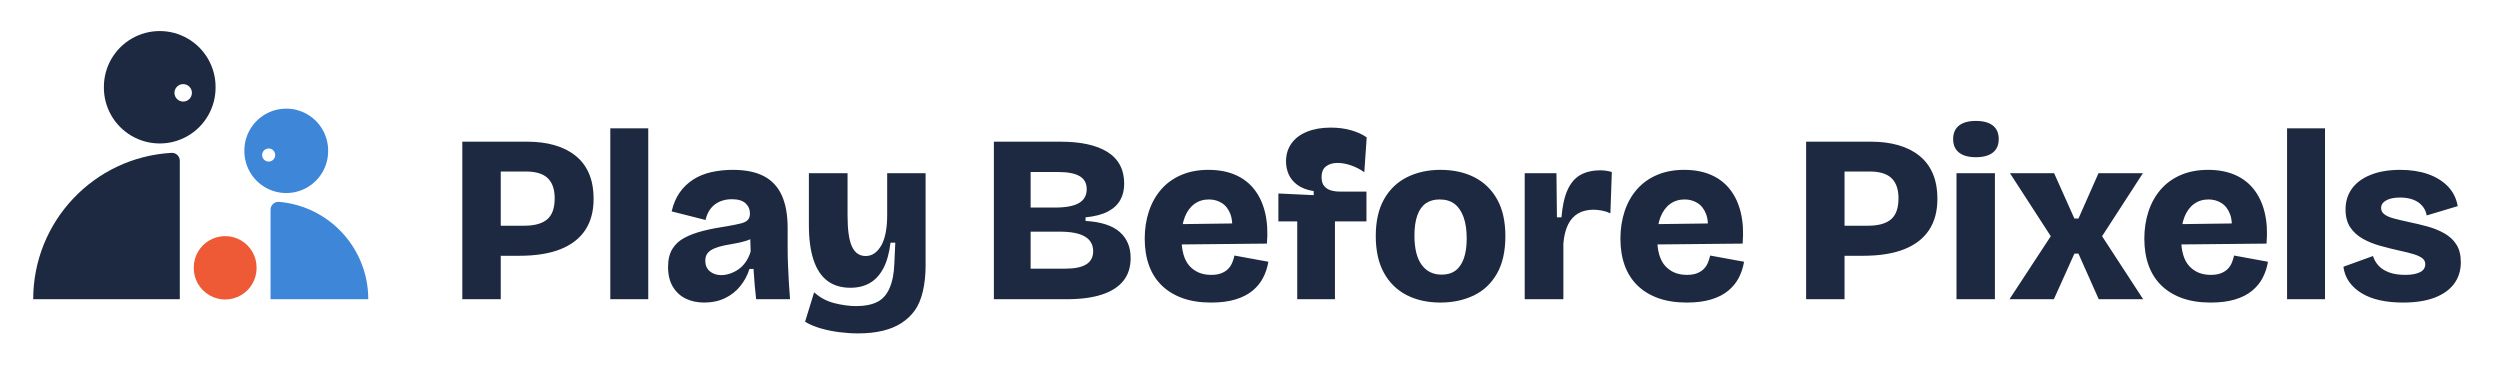
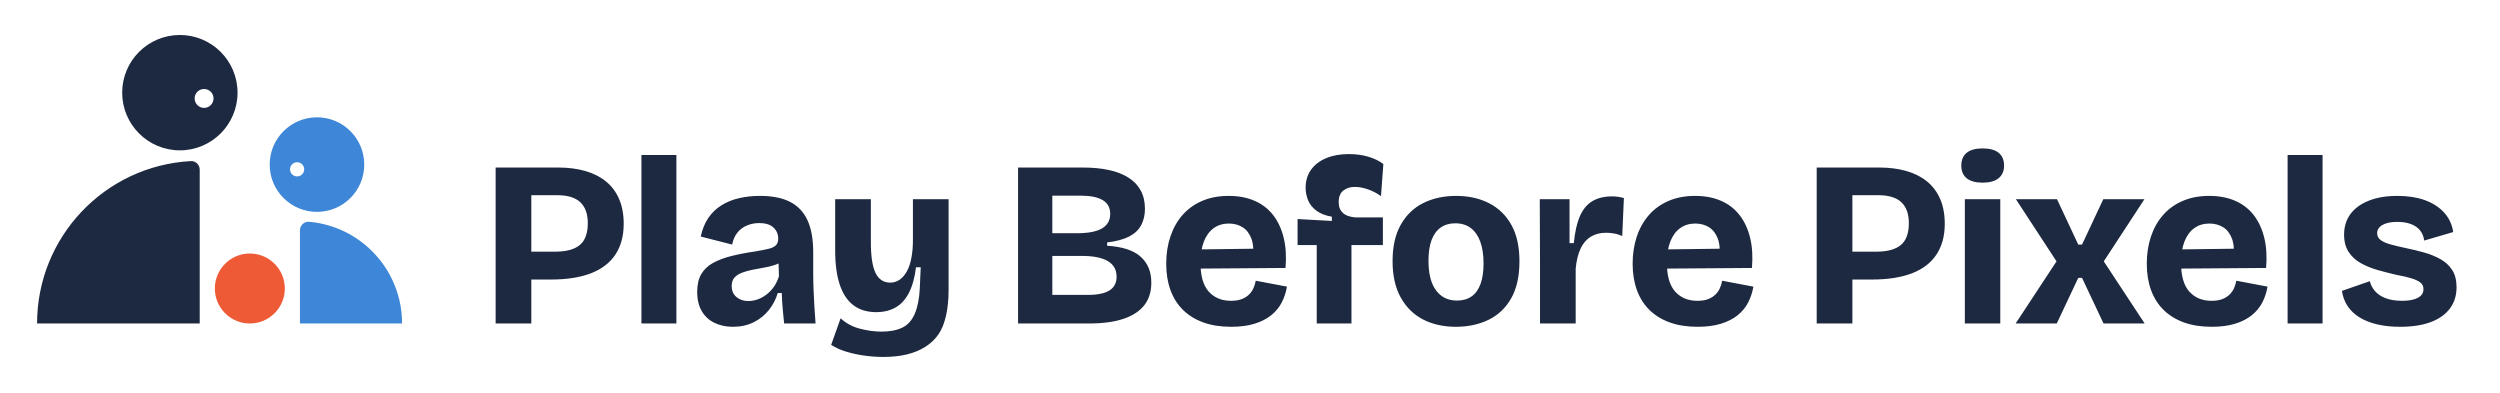
- <svg xmlns="http://www.w3.org/2000/svg" viewBox="-131.61 -593.61 10459.02 1529.21" width="1000" height="146" role="img" aria-label="Play Before Pixels">
-   <path class="a" fill="#1D2940" d="M614.17 660V79.67A32.9 32.9 0 0 0 579.4 46.82A614.17 614.17 0 0 0 0 660ZM296.12 -228.03A233.97 233.97 0 1 1 764.05 -228.03A233.97 233.97 0 1 1 296.12 -228.03ZM591.79 -204.64A36.56 36.56 0 1 0 664.91 -204.64A36.56 36.56 0 1 0 591.79 -204.64Z" />
-   <path class="c" fill="#3D86D8" d="M994.36 660V284.9A32.9 32.9 0 0 1 1030.14 252.12A409.44 409.44 0 0 1 1403.81 660ZM884.69 38.34A175.48 175.48 0 1 1 1235.64 38.34A175.48 175.48 0 1 1 884.69 38.34ZM959.05 55.89A27.42 27.42 0 1 0 1013.89 55.89A27.42 27.42 0 1 0 959.05 55.89Z" />
-   <path class="b" fill="#EE5A36" d="M672.66 528.39A131.61 131.61 0 1 1 935.87 528.39A131.61 131.61 0 1 1 672.66 528.39Z" />
-   <path class="t" fill="#1D2940" d="M1915.81 478V352H2057.81Q2121.81 352 2153.31 325.5Q2184.81 299 2184.81 237Q2184.81 181 2155.81 153Q2126.81 125 2064.81 125H1915.81V0H2070.81Q2132.81 0 2183.81 14.5Q2234.81 29 2271.81 58.5Q2308.81 88 2328.31 133Q2347.81 178 2347.81 240Q2347.81 318 2312.31 371Q2276.81 424 2207.81 451Q2138.81 478 2036.81 478ZM1797.81 660V0H1958.81V660ZM2417.81 660V-56H2576.81V660ZM2811.81 674Q2767.81 674 2733.81 657.5Q2699.81 641 2679.81 607.5Q2659.81 574 2659.81 525Q2659.81 479 2677.81 449.5Q2695.81 420 2728.81 402.5Q2761.81 385 2807.31 373.5Q2852.81 362 2907.81 354Q2941.81 348 2962.81 343Q2983.81 338 2993.31 328.5Q3002.81 319 3002.81 301Q3002.81 275 2984.31 258Q2965.81 241 2926.81 241Q2899.81 241 2877.31 250.5Q2854.81 260 2839.31 279Q2823.81 298 2816.81 328L2674.81 292Q2685.81 245 2708.81 212.5Q2731.81 180 2765.31 158.5Q2798.81 137 2841.31 127.5Q2883.81 118 2930.81 118Q3010.81 118 3061.31 144.5Q3111.81 171 3136.31 225Q3160.81 279 3160.81 362V445Q3160.81 481 3162.31 516.5Q3163.81 552 3165.81 588Q3167.81 624 3170.81 660H3028.81Q3025.81 634 3022.81 601Q3019.81 568 3017.81 533H3000.81Q2988.81 572 2962.81 604.5Q2936.81 637 2898.31 655.5Q2859.81 674 2811.81 674ZM2882.81 559Q2900.81 559 2919.81 552.5Q2938.81 546 2955.81 534Q2972.81 522 2985.81 503Q2998.81 484 3005.81 460L3003.81 392L3025.81 396Q3009.81 408 2987.81 415Q2965.81 422 2942.31 426Q2918.81 430 2896.31 434.5Q2873.81 439 2855.31 446.5Q2836.81 454 2826.31 466Q2815.81 478 2815.81 499Q2815.81 527 2834.81 543Q2853.81 559 2882.81 559ZM3455.81 803.2Q3417.81 803.2 3376.81 798Q3335.81 792.8 3298.81 782Q3261.81 771.2 3233.81 754.4L3271.81 631Q3307.81 664 3356.31 676.4Q3404.81 688.8 3448.81 688.8Q3500.81 688.8 3535.31 671.9Q3569.81 655 3587.81 613.5Q3605.81 572 3607.81 511L3611.81 423H3591.81Q3583.81 489 3561.81 530.5Q3539.81 572 3505.31 592Q3470.81 612 3423.81 612Q3365.81 612 3327.31 583Q3288.81 554 3269.31 495.5Q3249.81 437 3249.81 350V132H3411.81V309Q3411.81 400 3430.31 439.5Q3448.81 479 3487.81 479Q3508.81 479 3525.31 467Q3541.81 455 3553.81 433.5Q3565.81 412 3571.81 380Q3577.81 348 3577.81 308V132H3738.81V517Q3738.81 578 3727.31 627Q3715.81 676 3693.31 707.2Q3670.81 738.4 3637.31 760Q3603.81 781.6 3558.31 792.4Q3512.81 803.2 3455.81 803.2ZM4024.81 660V0H4304.81Q4366.81 0 4415.81 10.5Q4464.81 21 4499.81 42.5Q4534.81 64 4552.81 97.5Q4570.81 131 4570.81 176Q4570.81 215 4554.31 244.5Q4537.81 274 4502.81 292.5Q4467.81 311 4408.81 317V332Q4506.81 338 4552.31 378.5Q4597.81 419 4597.81 487Q4597.81 545 4567.31 583Q4536.81 621 4477.31 640.5Q4417.81 660 4329.81 660ZM4178.81 532H4323.81Q4382.81 532 4411.81 514Q4440.81 496 4440.81 459Q4440.81 418 4406.31 397.5Q4371.81 377 4301.81 377H4178.81ZM4178.81 276H4280.81Q4348.81 276 4381.31 257Q4413.81 238 4413.81 199Q4413.81 162 4384.31 144.5Q4354.81 127 4293.81 127H4178.81ZM4934.81 674Q4866.81 674 4815.31 655.5Q4763.81 637 4728.31 602.5Q4692.81 568 4674.81 518.5Q4656.81 469 4656.81 406Q4656.81 345 4674.31 292Q4691.81 239 4725.81 200Q4759.81 161 4809.81 139.5Q4859.81 118 4923.81 118Q4987.81 118 5036.31 139Q5084.81 160 5116.31 200.5Q5147.81 241 5161.31 298Q5174.81 355 5168.81 427L4761.81 431V346L5070.81 342L5020.81 384Q5027.81 335 5015.81 303.5Q5003.81 272 4979.81 257Q4955.81 242 4925.81 242Q4890.81 242 4864.81 261Q4838.81 280 4824.81 315.5Q4810.81 351 4810.81 402Q4810.81 484 4844.81 521Q4878.81 558 4934.81 558Q4960.81 558 4978.31 551Q4995.81 544 5006.81 532.5Q5017.81 521 5023.81 506Q5029.81 491 5032.81 477L5174.81 503Q5168.81 539 5152.81 570Q5136.81 601 5108.31 624.5Q5079.81 648 5036.81 661Q4993.81 674 4934.81 674ZM5295.81 660V334H5216.81V217L5364.81 224V207Q5321.81 200 5296.31 181Q5270.81 162 5259.81 136.5Q5248.81 111 5248.81 83Q5248.81 39 5271.81 7Q5294.81 -25 5337.31 -42Q5379.81 -59 5435.81 -59Q5483.81 -59 5522.81 -47.5Q5561.81 -36 5586.81 -18L5576.81 128Q5551.81 110 5521.81 99.5Q5491.81 89 5464.81 89Q5435.81 89 5416.81 103Q5397.81 117 5397.81 149Q5397.81 173 5408.81 186Q5419.81 199 5436.81 204Q5453.81 209 5472.81 209H5585.81V334H5453.81V660ZM5895.81 674Q5815.81 674 5754.81 643Q5693.81 612 5659.31 550Q5624.81 488 5624.81 395Q5624.81 302 5659.81 240.5Q5694.81 179 5756.31 148.5Q5817.81 118 5895.81 118Q5976.81 118 6037.81 149Q6098.81 180 6133.31 241.5Q6167.81 303 6167.81 396Q6167.81 491 6132.31 553Q6096.81 615 6034.81 644.5Q5972.81 674 5895.81 674ZM5900.81 557Q5935.81 557 5958.81 540Q5981.81 523 5993.81 489Q6005.81 455 6005.81 406Q6005.81 353 5992.81 316.5Q5979.81 280 5955.31 261Q5930.81 242 5891.81 242Q5857.81 242 5834.31 258.5Q5810.81 275 5798.81 309Q5786.81 343 5786.81 393Q5786.81 474 5816.81 515.5Q5846.81 557 5900.81 557ZM6248.81 660V407V132H6381.81L6383.81 317H6402.81Q6408.81 245 6428.31 202Q6447.81 159 6481.81 139.5Q6515.81 120 6566.81 120Q6576.81 120 6588.31 121.5Q6599.81 123 6613.81 127L6607.81 300Q6590.81 292 6571.81 288.5Q6552.81 285 6536.81 285Q6499.81 285 6472.81 300.5Q6445.81 316 6430.31 347.5Q6414.81 379 6410.81 427V660ZM6927.81 674Q6859.81 674 6808.31 655.5Q6756.81 637 6721.31 602.5Q6685.81 568 6667.81 518.5Q6649.81 469 6649.81 406Q6649.81 345 6667.31 292Q6684.81 239 6718.81 200Q6752.81 161 6802.81 139.5Q6852.81 118 6916.81 118Q6980.81 118 7029.31 139Q7077.81 160 7109.31 200.5Q7140.81 241 7154.31 298Q7167.81 355 7161.81 427L6754.81 431V346L7063.81 342L7013.81 384Q7020.81 335 7008.81 303.5Q6996.81 272 6972.81 257Q6948.81 242 6918.81 242Q6883.81 242 6857.81 261Q6831.81 280 6817.81 315.5Q6803.81 351 6803.81 402Q6803.81 484 6837.81 521Q6871.81 558 6927.81 558Q6953.81 558 6971.31 551Q6988.81 544 6999.81 532.5Q7010.81 521 7016.81 506Q7022.81 491 7025.81 477L7167.81 503Q7161.81 539 7145.81 570Q7129.81 601 7101.31 624.5Q7072.81 648 7029.81 661Q6986.81 674 6927.81 674ZM7545.81 478V352H7687.81Q7751.81 352 7783.31 325.5Q7814.81 299 7814.81 237Q7814.81 181 7785.81 153Q7756.81 125 7694.81 125H7545.81V0H7700.81Q7762.81 0 7813.81 14.5Q7864.81 29 7901.81 58.5Q7938.81 88 7958.31 133Q7977.81 178 7977.81 240Q7977.81 318 7942.31 371Q7906.81 424 7837.81 451Q7768.81 478 7666.81 478ZM7427.81 660V0H7588.81V660ZM8057.81 660V132H8218.81V660ZM8138.81 65Q8092.81 65 8068.31 45.5Q8043.81 26 8043.81 -11Q8043.81 -48 8068.31 -67.5Q8092.81 -87 8138.81 -87Q8185.81 -87 8210.31 -67.5Q8234.81 -48 8234.81 -11Q8234.81 26 8210.31 45.5Q8185.81 65 8138.81 65ZM8279.81 660 8452.81 396 8281.81 132H8466.81L8551.81 322H8568.81L8652.81 132H8838.81L8667.81 396L8839.81 660H8653.81L8568.81 469H8551.81L8465.81 660ZM9122.81 674Q9054.81 674 9003.31 655.5Q8951.81 637 8916.31 602.5Q8880.81 568 8862.81 518.5Q8844.81 469 8844.81 406Q8844.81 345 8862.31 292Q8879.81 239 8913.81 200Q8947.81 161 8997.81 139.5Q9047.81 118 9111.81 118Q9175.81 118 9224.31 139Q9272.81 160 9304.31 200.5Q9335.81 241 9349.31 298Q9362.81 355 9356.81 427L8949.81 431V346L9258.81 342L9208.81 384Q9215.81 335 9203.81 303.5Q9191.81 272 9167.81 257Q9143.81 242 9113.81 242Q9078.81 242 9052.81 261Q9026.81 280 9012.81 315.5Q8998.81 351 8998.81 402Q8998.81 484 9032.81 521Q9066.81 558 9122.81 558Q9148.81 558 9166.31 551Q9183.81 544 9194.81 532.5Q9205.81 521 9211.81 506Q9217.81 491 9220.81 477L9362.81 503Q9356.81 539 9340.81 570Q9324.81 601 9296.31 624.5Q9267.81 648 9224.81 661Q9181.81 674 9122.81 674ZM9442.81 660V-56H9601.81V660ZM9928.81 674Q9875.81 674 9832.31 664.5Q9788.81 655 9756.31 635.5Q9723.81 616 9703.81 588.5Q9683.81 561 9678.81 524L9802.81 479Q9808.81 500 9825.31 518.5Q9841.81 537 9869.81 547.5Q9897.81 558 9937.81 558Q9976.81 558 9999.31 547Q10021.81 536 10021.81 513Q10021.81 498 10009.81 488.5Q9997.81 479 9973.81 471.5Q9949.81 464 9911.81 456Q9871.81 447 9832.31 436Q9792.81 425 9759.81 406.5Q9726.81 388 9707.31 358.5Q9687.81 329 9687.81 284Q9687.81 234 9714.31 197Q9740.81 160 9792.81 139Q9844.81 118 9916.81 118Q9981.81 118 10032.31 135.5Q10082.81 153 10115.81 186.5Q10148.81 220 10157.81 270L10027.81 309Q10023.81 286 10009.31 269Q9994.81 252 9971.31 243Q9947.81 234 9916.81 234Q9878.81 234 9857.81 246Q9836.81 258 9836.81 278Q9836.81 294 9850.81 304.5Q9864.81 315 9891.31 322Q9917.81 329 9954.81 337Q9993.81 345 10031.81 355.5Q10069.81 366 10101.81 384Q10133.81 402 10152.31 431Q10170.81 460 10170.81 505Q10170.81 557 10142.81 595Q10114.81 633 10060.81 653.5Q10006.81 674 9928.81 674Z" />
+ <svg xmlns="http://www.w3.org/2000/svg" viewBox="-148.07 -709.07 10562.91 1661.15" width="1000" height="157" role="img" aria-label="Play Before Pixels">
+   <path class="a" fill="#1D2940" d="M688.34 660V8.67A36.02 36.02 0 0 0 650.34 -27.29A688.34 688.34 0 0 0 0 660ZM360.18 -316.88A244.12 244.12 0 1 1 848.42 -316.88A244.12 244.12 0 1 1 360.18 -316.88ZM666.81 -292.47A40.02 40.02 0 1 0 746.85 -292.47A40.02 40.02 0 1 0 666.81 -292.47Z" />
+   <path class="c" fill="#3D86D8" d="M1112.55 660V265.44A36.02 36.02 0 0 1 1151.85 229.57A432.21 432.21 0 0 1 1544.77 660ZM984.49 -12.49A200.1 200.1 0 1 1 1384.69 -12.49A200.1 200.1 0 1 1 984.49 -12.49ZM1070.53 7.52A30.01 30.01 0 1 0 1130.56 7.52A30.01 30.01 0 1 0 1070.53 7.52Z" />
+   <path class="b" fill="#EE5A36" d="M752.37 511.93A148.07 148.07 0 1 1 1048.52 511.93A148.07 148.07 0 1 1 752.37 511.93Z" />
+   <path class="t" fill="#1D2940" d="M2048.77 474V356H2193.77Q2262.77 356 2296.77 328Q2330.77 300 2330.77 235Q2330.77 177 2299.27 147Q2267.77 117 2200.77 117H2048.77V0H2206.77Q2268.77 0 2319.77 14.5Q2370.77 29 2407.27 58.5Q2443.77 88 2463.27 133Q2482.77 178 2482.77 238Q2482.77 315 2447.77 368Q2412.77 421 2344.27 447.5Q2275.77 474 2173.77 474ZM1940.77 660V0H2091.77V660ZM2557.77 660V-53H2705.77V660ZM2944.77 674Q2901.77 674 2867.27 657.5Q2832.77 641 2813.27 608Q2793.77 575 2793.77 526Q2793.77 481 2810.77 451.5Q2827.77 422 2860.27 404Q2892.77 386 2938.27 374.5Q2983.77 363 3039.77 355Q3074.77 349 3095.77 344Q3116.77 339 3126.77 329Q3136.77 319 3136.77 301Q3136.77 273 3116.77 254Q3096.77 235 3055.77 235Q3028.77 235 3004.77 245Q2980.77 255 2964.27 275Q2947.77 295 2941.77 326L2808.77 292Q2818.77 246 2840.77 213.5Q2862.77 181 2896.27 160Q2929.77 139 2971.27 129.5Q3012.77 120 3059.77 120Q3137.77 120 3187.27 145.5Q3236.77 171 3260.77 223.5Q3284.77 276 3284.77 358V446Q3284.77 481 3286.27 517Q3287.77 553 3289.77 588.5Q3291.77 624 3294.77 660H3161.77Q3158.77 633 3155.77 599.5Q3152.77 566 3151.77 531H3134.77Q3122.77 571 3096.77 603.5Q3070.77 636 3032.27 655Q2993.77 674 2944.77 674ZM3009.77 565Q3028.77 565 3048.27 558.5Q3067.77 552 3085.77 538.5Q3103.77 525 3117.77 505.5Q3131.77 486 3139.77 460L3137.77 389L3160.77 392Q3144.77 405 3121.77 412.5Q3098.77 420 3074.27 424Q3049.77 428 3025.77 433Q3001.77 438 2982.27 445.5Q2962.77 453 2951.27 466Q2939.77 479 2939.77 502Q2939.77 531 2959.77 548Q2979.77 565 3009.77 565ZM3580.77 801.6Q3542.77 801.6 3501.77 796Q3460.77 790.4 3424.27 779.2Q3387.77 768 3360.77 750.4L3400.77 638Q3434.77 669.6 3482.27 682Q3529.77 694.4 3573.77 694.4Q3626.77 694.4 3661.77 677.6Q3696.77 660.8 3714.77 618.4Q3732.77 576 3735.77 512L3739.77 422H3719.77Q3711.77 488 3689.77 530.5Q3667.77 573 3632.77 592.5Q3597.77 612 3551.77 612Q3493.77 612 3455.27 583Q3416.77 554 3397.27 496Q3377.77 438 3377.77 352V134H3528.77V315Q3528.77 406 3548.77 446.5Q3568.77 487 3610.77 487Q3632.77 487 3650.27 475Q3667.77 463 3680.77 440Q3693.77 417 3700.27 383Q3706.77 349 3706.77 307V134H3857.77V518Q3857.77 579 3846.77 627.5Q3835.77 676 3814.27 706.8Q3792.77 737.6 3759.27 758.8Q3725.77 780 3681.77 790.8Q3637.77 801.6 3580.77 801.6ZM4151.77 660V0H4426.77Q4487.77 0 4536.27 10.5Q4584.77 21 4618.77 42.5Q4652.77 64 4670.77 97Q4688.77 130 4688.77 175Q4688.77 214 4672.77 244Q4656.77 274 4621.77 292Q4586.77 310 4528.77 317V331Q4625.77 337 4670.77 377.5Q4715.77 418 4715.77 487Q4715.77 545 4685.77 583Q4655.77 621 4597.27 640.5Q4538.77 660 4451.77 660ZM4296.77 539H4446.77Q4508.77 539 4538.77 520Q4568.77 501 4568.77 462Q4568.77 418 4531.77 396Q4494.77 374 4420.77 374H4296.77ZM4296.77 278H4400.77Q4472.77 278 4507.27 257.5Q4541.77 237 4541.77 196Q4541.77 157 4510.27 138Q4478.77 119 4415.77 119H4296.77ZM5053.77 674Q4986.77 674 4935.77 655.5Q4884.77 637 4849.77 602.5Q4814.77 568 4796.77 518.5Q4778.77 469 4778.77 407Q4778.77 345 4796.27 292.5Q4813.77 240 4847.27 201.5Q4880.77 163 4930.27 141.5Q4979.77 120 5042.77 120Q5104.77 120 5152.27 140.5Q5199.77 161 5230.77 200.5Q5261.77 240 5275.77 296.5Q5289.77 353 5283.77 425L4876.77 428V347L5191.77 343L5144.77 385Q5151.77 334 5139.27 301Q5126.77 268 5101.77 252.5Q5076.77 237 5043.77 237Q5006.77 237 4979.77 256.5Q4952.77 276 4938.27 313Q4923.77 350 4923.77 403Q4923.77 486 4958.77 525Q4993.77 564 5052.77 564Q5080.77 564 5099.27 556.5Q5117.77 549 5129.77 537Q5141.77 525 5148.27 510Q5154.77 495 5157.77 479L5289.77 504Q5283.77 540 5267.77 571Q5251.77 602 5223.27 625Q5194.77 648 5152.77 661Q5110.77 674 5053.77 674ZM5415.77 660V328H5334.77V218L5479.77 226V208Q5438.77 201 5414.27 182.5Q5389.77 164 5379.27 138.5Q5368.77 113 5368.77 85Q5368.77 42 5391.27 10Q5413.77 -22 5455.27 -39.5Q5496.77 -57 5550.77 -57Q5597.77 -57 5635.27 -45.5Q5672.77 -34 5697.77 -15L5687.77 121Q5662.77 103 5633.27 92.5Q5603.77 82 5576.77 82Q5547.77 82 5528.27 97.5Q5508.77 113 5508.77 146Q5508.77 170 5519.27 184Q5529.77 198 5546.27 204Q5562.77 210 5580.77 211H5695.77V328H5562.77V660ZM6004.77 674Q5925.77 674 5865.77 643Q5805.77 612 5771.27 550Q5736.77 488 5736.77 396Q5736.77 303 5771.77 241.5Q5806.77 180 5867.27 150Q5927.77 120 6005.77 120Q6084.77 120 6145.27 151Q6205.77 182 6239.77 243Q6273.77 304 6273.77 397Q6273.77 492 6238.77 553.5Q6203.77 615 6142.77 644.5Q6081.77 674 6004.77 674ZM6009.77 563Q6046.77 563 6071.77 545Q6096.77 527 6109.27 492Q6121.77 457 6121.77 406Q6121.77 352 6108.27 314.5Q6094.77 277 6068.27 256.5Q6041.77 236 6001.77 236Q5965.77 236 5940.27 254Q5914.77 272 5901.77 307Q5888.77 342 5888.77 394Q5888.77 477 5920.77 520Q5952.77 563 6009.77 563ZM6360.77 660V404L6359.77 134H6485.77V320H6503.77Q6510.77 249 6529.77 205.5Q6548.77 162 6582.77 142Q6616.77 122 6666.77 122Q6676.77 122 6688.77 123.5Q6700.77 125 6715.77 129L6708.77 290Q6691.77 282 6673.77 279Q6655.77 276 6640.77 276Q6602.77 276 6575.27 293Q6547.77 310 6532.27 343.5Q6516.77 377 6511.77 427V660ZM7027.77 674Q6960.77 674 6909.77 655.5Q6858.77 637 6823.77 602.5Q6788.77 568 6770.77 518.5Q6752.77 469 6752.77 407Q6752.77 345 6770.27 292.5Q6787.77 240 6821.27 201.5Q6854.77 163 6904.27 141.5Q6953.77 120 7016.77 120Q7078.77 120 7126.27 140.5Q7173.77 161 7204.77 200.5Q7235.77 240 7249.77 296.5Q7263.77 353 7257.77 425L6850.77 428V347L7165.77 343L7118.77 385Q7125.77 334 7113.27 301Q7100.77 268 7075.77 252.5Q7050.77 237 7017.77 237Q6980.77 237 6953.77 256.5Q6926.77 276 6912.27 313Q6897.77 350 6897.77 403Q6897.77 486 6932.77 525Q6967.77 564 7026.77 564Q7054.77 564 7073.27 556.5Q7091.77 549 7103.77 537Q7115.77 525 7122.27 510Q7128.77 495 7131.77 479L7263.77 504Q7257.77 540 7241.77 571Q7225.77 602 7197.27 625Q7168.77 648 7126.77 661Q7084.77 674 7027.77 674ZM7639.77 474V356H7784.77Q7853.77 356 7887.77 328Q7921.77 300 7921.77 235Q7921.77 177 7890.27 147Q7858.77 117 7791.77 117H7639.77V0H7797.77Q7859.77 0 7910.77 14.5Q7961.77 29 7998.27 58.5Q8034.77 88 8054.27 133Q8073.77 178 8073.77 238Q8073.77 315 8038.77 368Q8003.77 421 7935.27 447.5Q7866.77 474 7764.77 474ZM7531.77 660V0H7682.77V660ZM8158.77 660V134H8308.77V660ZM8233.77 64Q8189.77 64 8166.77 45.5Q8143.77 27 8143.77 -8Q8143.77 -44 8166.77 -62.5Q8189.77 -81 8233.77 -81Q8278.77 -81 8301.77 -62.5Q8324.77 -44 8324.77 -8Q8324.77 26 8301.77 45Q8278.77 64 8233.77 64ZM8373.77 660 8546.77 397 8374.77 134H8548.77L8638.77 326H8654.77L8744.77 134H8918.77L8746.77 397L8919.77 660H8745.77L8654.77 467H8638.77L8547.77 660ZM9203.77 674Q9136.77 674 9085.77 655.5Q9034.77 637 8999.77 602.5Q8964.77 568 8946.77 518.5Q8928.77 469 8928.77 407Q8928.77 345 8946.27 292.5Q8963.77 240 8997.27 201.5Q9030.77 163 9080.27 141.5Q9129.77 120 9192.77 120Q9254.77 120 9302.27 140.5Q9349.77 161 9380.77 200.5Q9411.77 240 9425.77 296.5Q9439.77 353 9433.77 425L9026.77 428V347L9341.77 343L9294.77 385Q9301.77 334 9289.27 301Q9276.77 268 9251.77 252.5Q9226.77 237 9193.77 237Q9156.77 237 9129.77 256.5Q9102.77 276 9088.27 313Q9073.77 350 9073.77 403Q9073.77 486 9108.77 525Q9143.77 564 9202.77 564Q9230.77 564 9249.27 556.5Q9267.77 549 9279.77 537Q9291.77 525 9298.27 510Q9304.77 495 9307.77 479L9439.77 504Q9433.77 540 9417.77 571Q9401.77 602 9373.27 625Q9344.77 648 9302.77 661Q9260.77 674 9203.77 674ZM9524.77 660V-53H9672.77V660ZM10000.77 674Q9947.77 674 9904.77 664Q9861.77 654 9829.77 634.5Q9797.77 615 9778.77 586.5Q9759.77 558 9754.77 522L9872.77 481Q9877.77 503 9894.27 522.5Q9910.77 542 9939.77 553Q9968.77 564 10009.77 564Q10051.77 564 10075.77 551.5Q10099.77 539 10099.77 515Q10099.77 497 10087.27 487Q10074.77 477 10049.27 469Q10023.77 461 9984.77 454Q9945.77 445 9906.77 434Q9867.77 423 9835.27 405Q9802.77 387 9783.27 357.5Q9763.77 328 9763.77 284Q9763.77 234 9790.27 197.5Q9816.77 161 9867.77 140.5Q9918.77 120 9989.77 120Q10054.77 120 10104.27 137.5Q10153.77 155 10185.77 189Q10217.77 223 10225.77 273L10102.77 309Q10099.77 284 10085.27 266Q10070.77 248 10046.27 239Q10021.77 230 9988.77 230Q9948.77 230 9926.27 243Q9903.77 256 9903.77 278Q9903.77 296 9918.77 307Q9933.77 318 9960.77 325.5Q9987.77 333 10025.77 341Q10064.77 349 10102.27 359.5Q10139.77 370 10171.27 387.5Q10202.77 405 10221.27 433.5Q10239.77 462 10239.77 507Q10239.77 559 10211.77 596.5Q10183.77 634 10130.77 654Q10077.77 674 10000.77 674Z" />
</svg>
